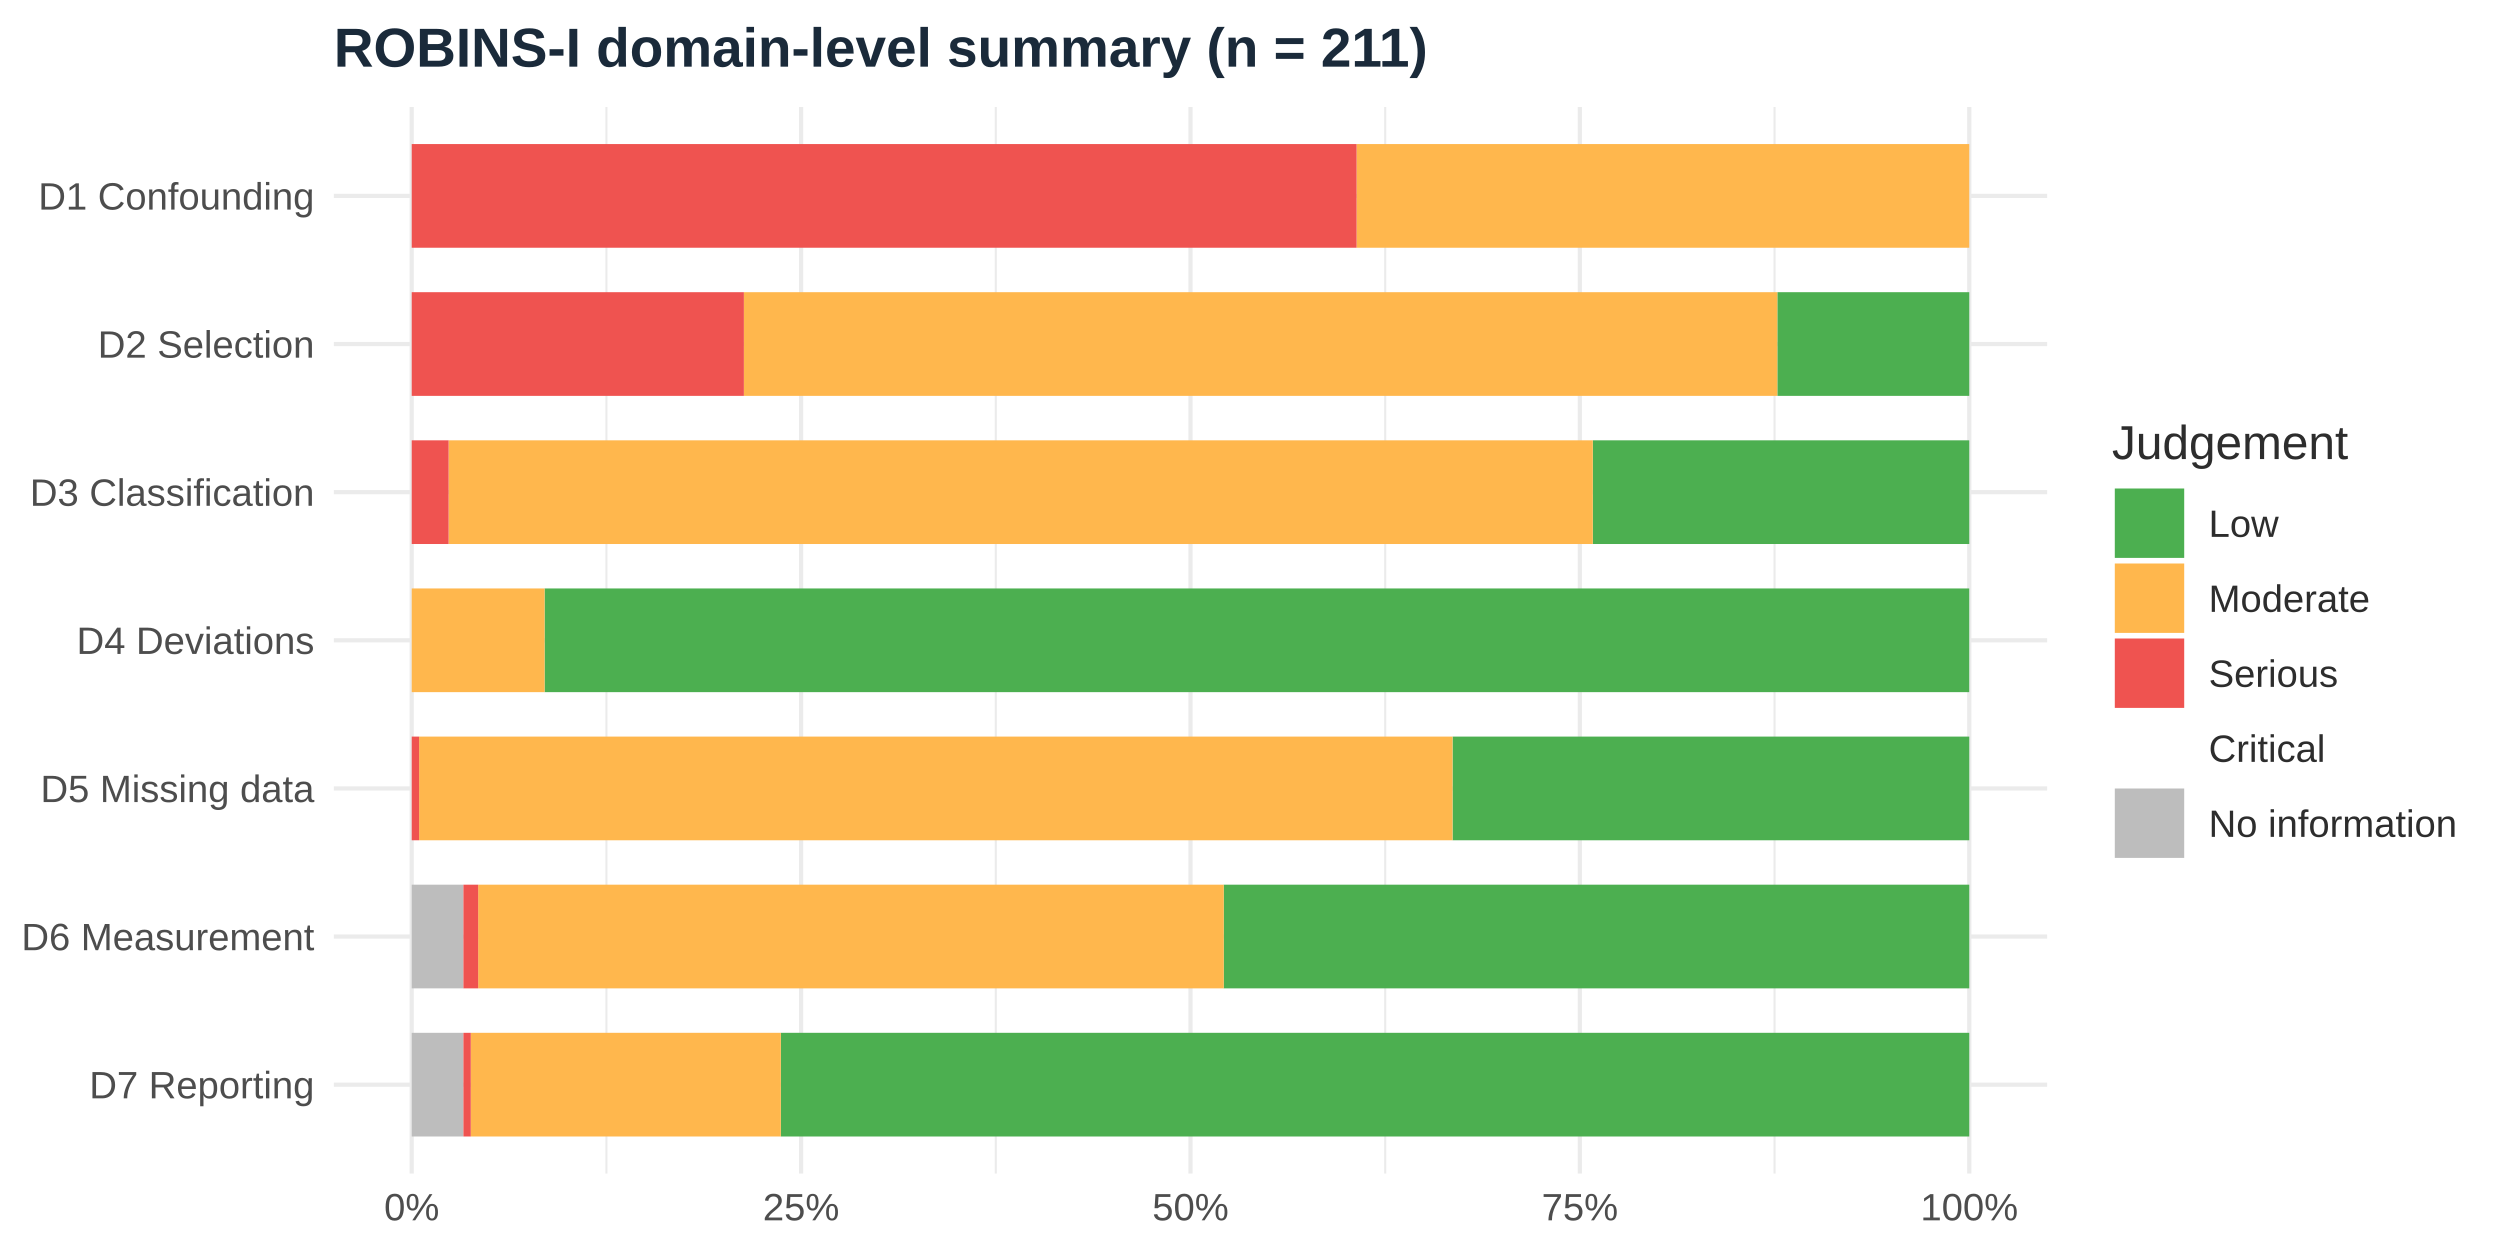
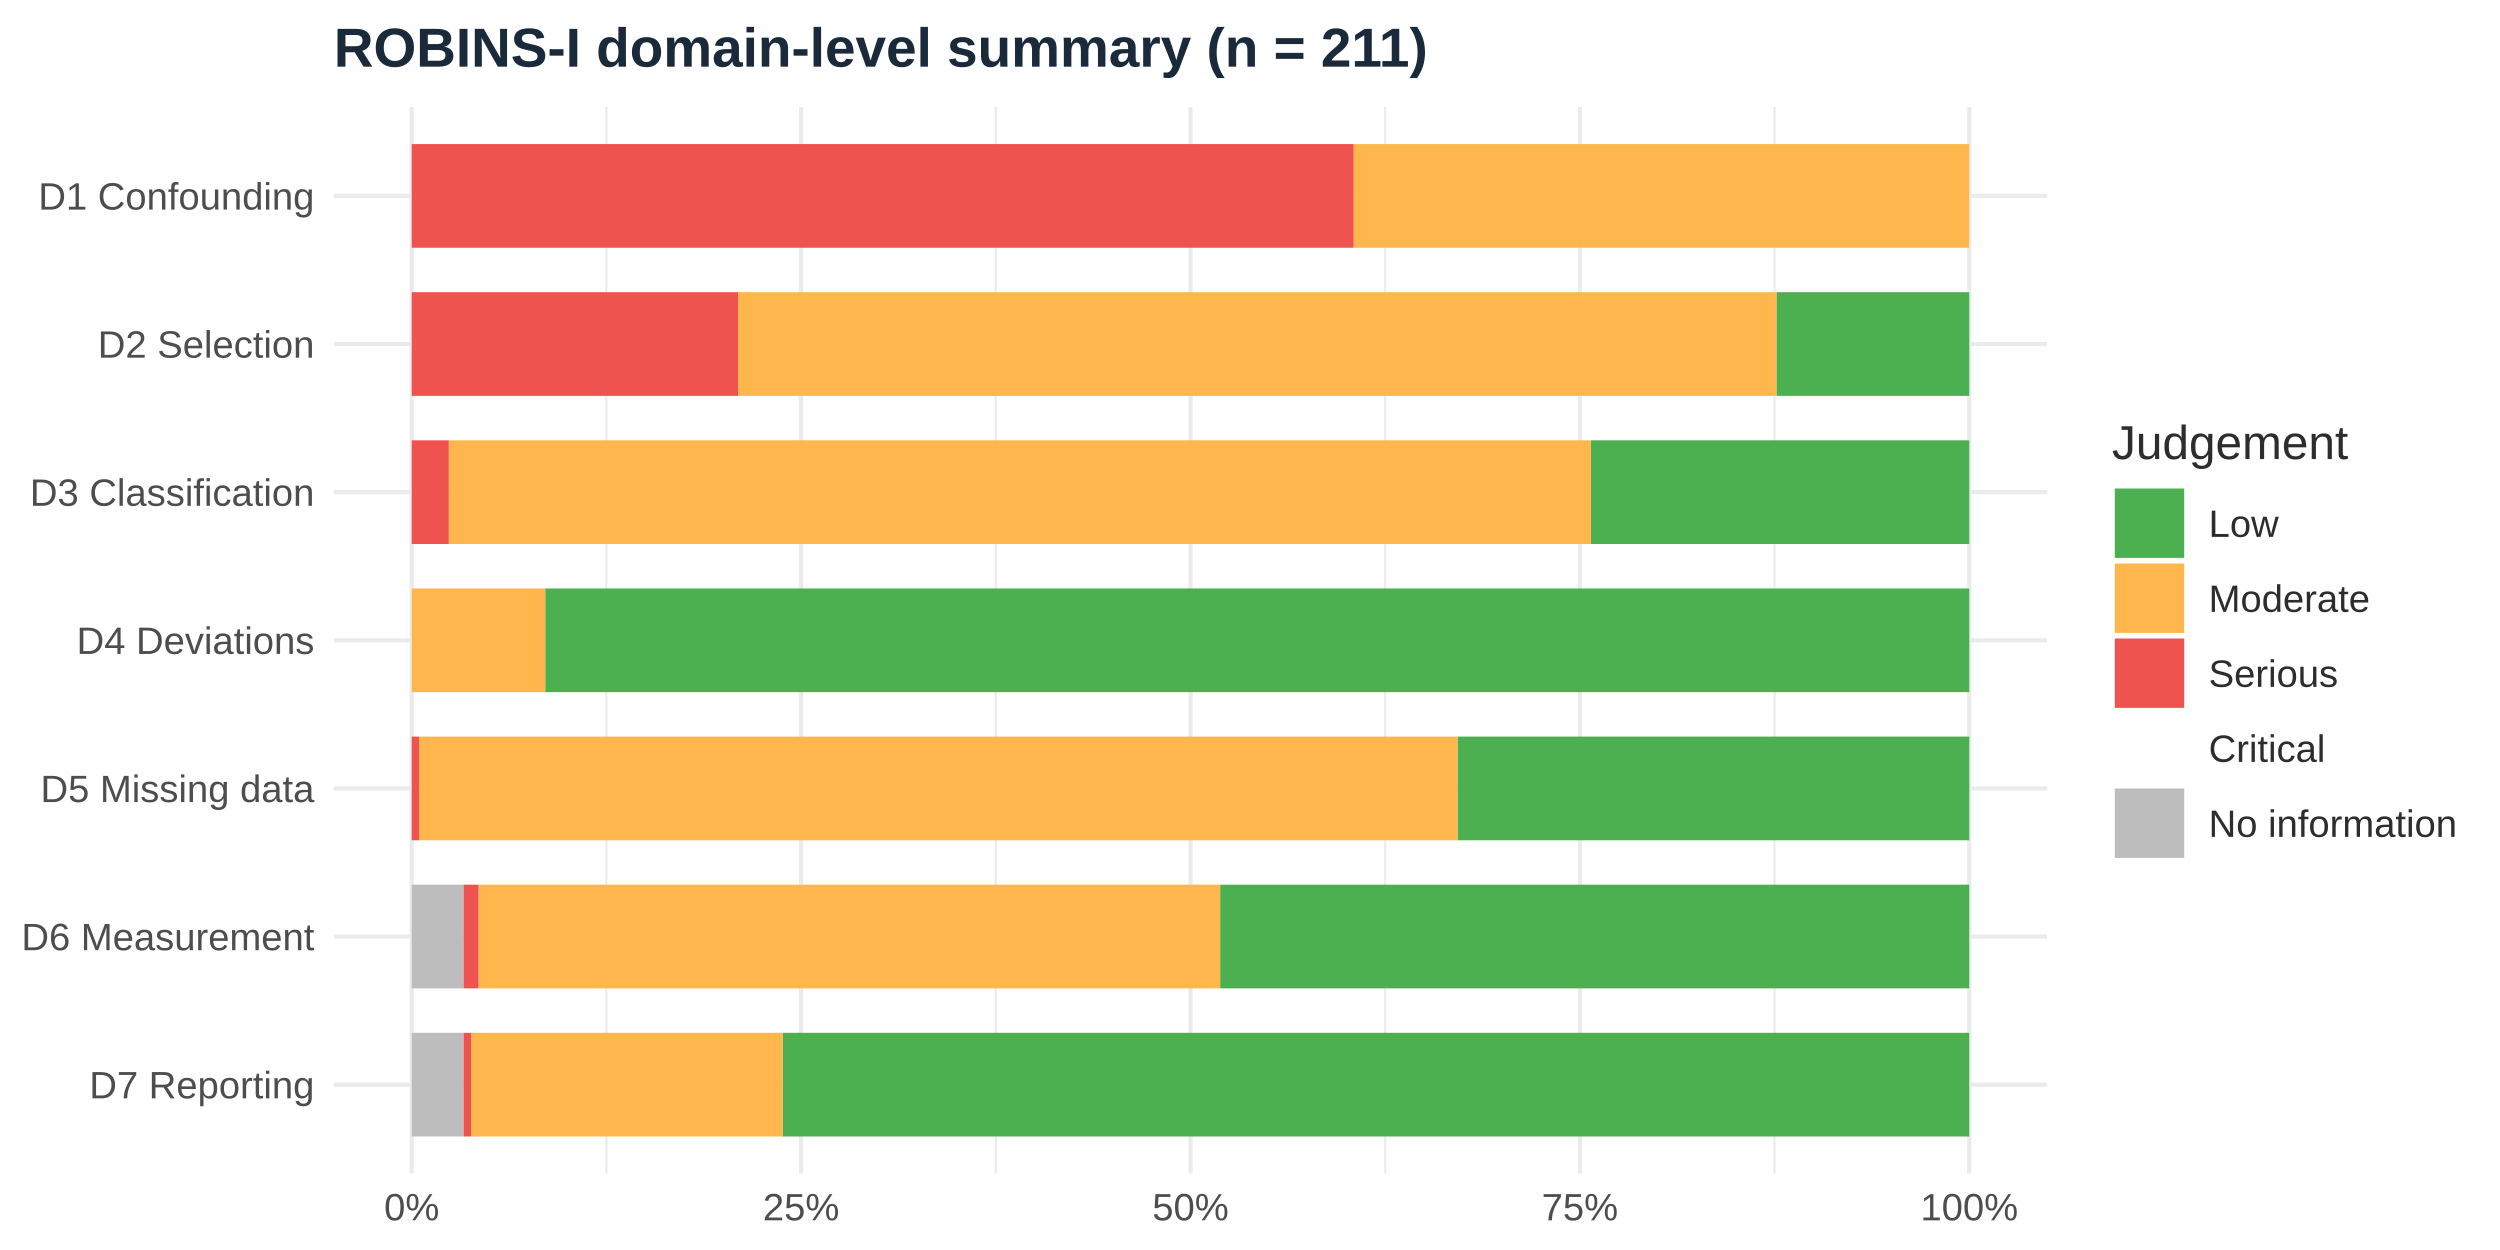
<svg xmlns="http://www.w3.org/2000/svg" width="576.00pt" height="288.00pt" viewBox="0 0 576.00 288.00">
  <g class="svglite">
    <defs>
      <style type="text/css">
    .svglite line, .svglite polyline, .svglite polygon, .svglite path, .svglite rect, .svglite circle {
      fill: none;
      stroke: #000000;
      stroke-linecap: round;
      stroke-linejoin: round;
      stroke-miterlimit: 10.00;
    }
    .svglite text {
      white-space: pre;
    }
    .svglite g.glyphgroup path {
      fill: inherit;
      stroke: none;
    }
  </style>
    </defs>
    <rect width="100%" height="100%" style="stroke: none; fill: #FFFFFF;" />
    <defs>
      <clipPath id="cpMC4wMHw1NzYuMDB8MC4wMHwyODguMDA=">
        <rect x="0.00" y="0.00" width="576.00" height="288.00" />
      </clipPath>
    </defs>
    <g clip-path="url(#cpMC4wMHw1NzYuMDB8MC4wMHwyODguMDA=)">
      <rect x="0.00" y="0.00" width="576.00" height="288.00" style="stroke-width: 0.97; stroke: none; fill: #FFFFFF;" />
    </g>
    <defs>
      <clipPath id="cpNzYuOTJ8NDcxLjY2fDI0LjY2fDI3MC4zOQ==">
        <rect x="76.92" y="24.66" width="394.74" height="245.73" />
      </clipPath>
    </defs>
    <g clip-path="url(#cpNzYuOTJ8NDcxLjY2fDI0LjY2fDI3MC4zOQ==)">
      <polyline points="139.72,270.39 139.72,24.66 " style="stroke-width: 0.48; stroke: #EBEBEB; stroke-linecap: butt;" />
      <polyline points="229.43,270.39 229.43,24.66 " style="stroke-width: 0.48; stroke: #EBEBEB; stroke-linecap: butt;" />
      <polyline points="319.15,270.39 319.15,24.66 " style="stroke-width: 0.48; stroke: #EBEBEB; stroke-linecap: butt;" />
      <polyline points="408.86,270.39 408.86,24.66 " style="stroke-width: 0.48; stroke: #EBEBEB; stroke-linecap: butt;" />
      <polyline points="76.92,249.91 471.66,249.91 " style="stroke-width: 0.97; stroke: #EBEBEB; stroke-linecap: butt;" />
      <polyline points="76.92,215.78 471.66,215.78 " style="stroke-width: 0.97; stroke: #EBEBEB; stroke-linecap: butt;" />
      <polyline points="76.92,181.65 471.66,181.65 " style="stroke-width: 0.97; stroke: #EBEBEB; stroke-linecap: butt;" />
      <polyline points="76.92,147.52 471.66,147.52 " style="stroke-width: 0.97; stroke: #EBEBEB; stroke-linecap: butt;" />
      <polyline points="76.92,113.39 471.66,113.39 " style="stroke-width: 0.97; stroke: #EBEBEB; stroke-linecap: butt;" />
      <polyline points="76.92,79.26 471.66,79.26 " style="stroke-width: 0.97; stroke: #EBEBEB; stroke-linecap: butt;" />
      <polyline points="76.92,45.14 471.66,45.14 " style="stroke-width: 0.97; stroke: #EBEBEB; stroke-linecap: butt;" />
      <polyline points="94.86,270.39 94.86,24.66 " style="stroke-width: 0.97; stroke: #EBEBEB; stroke-linecap: butt;" />
      <polyline points="184.57,270.39 184.57,24.66 " style="stroke-width: 0.97; stroke: #EBEBEB; stroke-linecap: butt;" />
      <polyline points="274.29,270.39 274.29,24.66 " style="stroke-width: 0.97; stroke: #EBEBEB; stroke-linecap: butt;" />
      <polyline points="364.00,270.39 364.00,24.66 " style="stroke-width: 0.97; stroke: #EBEBEB; stroke-linecap: butt;" />
      <polyline points="453.72,270.39 453.72,24.66 " style="stroke-width: 0.97; stroke: #EBEBEB; stroke-linecap: butt;" />
-       <rect x="312.56" y="33.19" width="141.16" height="23.89" style="stroke-width: 0.97; stroke: none; stroke-linecap: butt; stroke-linejoin: miter; fill: #FFB74D;" />
-       <rect x="94.86" y="33.19" width="217.70" height="23.89" style="stroke-width: 0.97; stroke: none; stroke-linecap: butt; stroke-linejoin: miter; fill: #EF5350;" />
-       <rect x="409.50" y="67.32" width="44.22" height="23.89" style="stroke-width: 0.97; stroke: none; stroke-linecap: butt; stroke-linejoin: miter; fill: #4CAF50;" />
-       <rect x="171.39" y="67.32" width="238.10" height="23.89" style="stroke-width: 0.97; stroke: none; stroke-linecap: butt; stroke-linejoin: miter; fill: #FFB74D;" />
-       <rect x="94.86" y="67.32" width="76.53" height="23.89" style="stroke-width: 0.97; stroke: none; stroke-linecap: butt; stroke-linejoin: miter; fill: #EF5350;" />
-       <rect x="366.98" y="101.45" width="86.74" height="23.89" style="stroke-width: 0.97; stroke: none; stroke-linecap: butt; stroke-linejoin: miter; fill: #4CAF50;" />
-       <rect x="103.36" y="101.45" width="263.62" height="23.89" style="stroke-width: 0.97; stroke: none; stroke-linecap: butt; stroke-linejoin: miter; fill: #FFB74D;" />
-       <rect x="94.86" y="101.45" width="8.50" height="23.89" style="stroke-width: 0.97; stroke: none; stroke-linecap: butt; stroke-linejoin: miter; fill: #EF5350;" />
-       <rect x="125.47" y="135.58" width="328.24" height="23.89" style="stroke-width: 0.97; stroke: none; stroke-linecap: butt; stroke-linejoin: miter; fill: #4CAF50;" />
-       <rect x="94.86" y="135.58" width="30.61" height="23.89" style="stroke-width: 0.97; stroke: none; stroke-linecap: butt; stroke-linejoin: miter; fill: #FFB74D;" />
-       <rect x="334.67" y="169.71" width="119.05" height="23.89" style="stroke-width: 0.97; stroke: none; stroke-linecap: butt; stroke-linejoin: miter; fill: #4CAF50;" />
-       <rect x="96.56" y="169.71" width="238.10" height="23.89" style="stroke-width: 0.97; stroke: none; stroke-linecap: butt; stroke-linejoin: miter; fill: #FFB74D;" />
-       <rect x="94.86" y="169.71" width="1.70" height="23.89" style="stroke-width: 0.97; stroke: none; stroke-linecap: butt; stroke-linejoin: miter; fill: #EF5350;" />
-       <rect x="94.86" y="203.83" width="11.91" height="23.89" style="stroke-width: 0.97; stroke: none; stroke-linecap: butt; stroke-linejoin: miter; fill: #BDBDBD;" />
-       <rect x="281.94" y="203.83" width="171.78" height="23.89" style="stroke-width: 0.97; stroke: none; stroke-linecap: butt; stroke-linejoin: miter; fill: #4CAF50;" />
-       <rect x="110.17" y="203.83" width="171.78" height="23.89" style="stroke-width: 0.97; stroke: none; stroke-linecap: butt; stroke-linejoin: miter; fill: #FFB74D;" />
-       <rect x="106.77" y="203.83" width="3.40" height="23.89" style="stroke-width: 0.97; stroke: none; stroke-linecap: butt; stroke-linejoin: miter; fill: #EF5350;" />
-       <rect x="94.86" y="237.96" width="11.91" height="23.89" style="stroke-width: 0.97; stroke: none; stroke-linecap: butt; stroke-linejoin: miter; fill: #BDBDBD;" />
-       <rect x="179.90" y="237.96" width="273.82" height="23.89" style="stroke-width: 0.97; stroke: none; stroke-linecap: butt; stroke-linejoin: miter; fill: #4CAF50;" />
-       <rect x="108.47" y="237.96" width="71.43" height="23.89" style="stroke-width: 0.97; stroke: none; stroke-linecap: butt; stroke-linejoin: miter; fill: #FFB74D;" />
-       <rect x="106.77" y="237.96" width="1.70" height="23.89" style="stroke-width: 0.97; stroke: none; stroke-linecap: butt; stroke-linejoin: miter; fill: #EF5350;" />
+       <rect x="311.88" y="33.19" width="141.83" height="23.89" style="stroke-width: 0.97; stroke: none; stroke-linecap: butt; stroke-linejoin: miter; fill: #FFB74D;" />
+       <rect x="94.86" y="33.19" width="217.02" height="23.89" style="stroke-width: 0.97; stroke: none; stroke-linecap: butt; stroke-linejoin: miter; fill: #EF5350;" />
+       <rect x="409.29" y="67.32" width="44.43" height="23.89" style="stroke-width: 0.97; stroke: none; stroke-linecap: butt; stroke-linejoin: miter; fill: #4CAF50;" />
+       <rect x="170.05" y="67.32" width="239.24" height="23.89" style="stroke-width: 0.97; stroke: none; stroke-linecap: butt; stroke-linejoin: miter; fill: #FFB74D;" />
+       <rect x="94.86" y="67.32" width="75.19" height="23.89" style="stroke-width: 0.97; stroke: none; stroke-linecap: butt; stroke-linejoin: miter; fill: #EF5350;" />
+       <rect x="366.57" y="101.45" width="87.15" height="23.89" style="stroke-width: 0.97; stroke: none; stroke-linecap: butt; stroke-linejoin: miter; fill: #4CAF50;" />
+       <rect x="103.40" y="101.45" width="263.16" height="23.89" style="stroke-width: 0.97; stroke: none; stroke-linecap: butt; stroke-linejoin: miter; fill: #FFB74D;" />
+       <rect x="94.86" y="101.45" width="8.54" height="23.89" style="stroke-width: 0.97; stroke: none; stroke-linecap: butt; stroke-linejoin: miter; fill: #EF5350;" />
+       <rect x="125.62" y="135.58" width="328.10" height="23.89" style="stroke-width: 0.97; stroke: none; stroke-linecap: butt; stroke-linejoin: miter; fill: #4CAF50;" />
+       <rect x="94.86" y="135.58" width="30.76" height="23.89" style="stroke-width: 0.97; stroke: none; stroke-linecap: butt; stroke-linejoin: miter; fill: #FFB74D;" />
+       <rect x="335.81" y="169.71" width="117.91" height="23.89" style="stroke-width: 0.97; stroke: none; stroke-linecap: butt; stroke-linejoin: miter; fill: #4CAF50;" />
+       <rect x="96.57" y="169.71" width="239.24" height="23.89" style="stroke-width: 0.97; stroke: none; stroke-linecap: butt; stroke-linejoin: miter; fill: #FFB74D;" />
+       <rect x="94.86" y="169.71" width="1.71" height="23.89" style="stroke-width: 0.97; stroke: none; stroke-linecap: butt; stroke-linejoin: miter; fill: #EF5350;" />
+       <rect x="94.86" y="203.83" width="11.96" height="23.89" style="stroke-width: 0.97; stroke: none; stroke-linecap: butt; stroke-linejoin: miter; fill: #BDBDBD;" />
+       <rect x="281.12" y="203.83" width="172.59" height="23.89" style="stroke-width: 0.97; stroke: none; stroke-linecap: butt; stroke-linejoin: miter; fill: #4CAF50;" />
+       <rect x="110.24" y="203.83" width="170.88" height="23.89" style="stroke-width: 0.97; stroke: none; stroke-linecap: butt; stroke-linejoin: miter; fill: #FFB74D;" />
+       <rect x="106.82" y="203.83" width="3.42" height="23.89" style="stroke-width: 0.97; stroke: none; stroke-linecap: butt; stroke-linejoin: miter; fill: #EF5350;" />
+       <rect x="94.86" y="237.96" width="11.96" height="23.89" style="stroke-width: 0.97; stroke: none; stroke-linecap: butt; stroke-linejoin: miter; fill: #BDBDBD;" />
+       <rect x="180.30" y="237.96" width="273.41" height="23.89" style="stroke-width: 0.97; stroke: none; stroke-linecap: butt; stroke-linejoin: miter; fill: #4CAF50;" />
+       <rect x="108.53" y="237.96" width="71.77" height="23.89" style="stroke-width: 0.97; stroke: none; stroke-linecap: butt; stroke-linejoin: miter; fill: #FFB74D;" />
+       <rect x="106.82" y="237.96" width="1.71" height="23.89" style="stroke-width: 0.97; stroke: none; stroke-linecap: butt; stroke-linejoin: miter; fill: #EF5350;" />
    </g>
    <g clip-path="url(#cpMC4wMHw1NzYuMDB8MC4wMHwyODguMDA=)">
      <text x="72.43" y="253.06" text-anchor="end" style="font-size: 8.80px;fill: #4D4D4D; font-family: &quot;Arial&quot;;" textLength="51.81px" lengthAdjust="spacingAndGlyphs">D7 Reporting</text>
      <text x="72.43" y="218.93" text-anchor="end" style="font-size: 8.80px;fill: #4D4D4D; font-family: &quot;Arial&quot;;" textLength="67.45px" lengthAdjust="spacingAndGlyphs">D6 Measurement</text>
      <text x="72.43" y="184.80" text-anchor="end" style="font-size: 8.80px;fill: #4D4D4D; font-family: &quot;Arial&quot;;" textLength="63.06px" lengthAdjust="spacingAndGlyphs">D5 Missing data</text>
      <text x="72.43" y="150.67" text-anchor="end" style="font-size: 8.80px;fill: #4D4D4D; font-family: &quot;Arial&quot;;" textLength="54.77px" lengthAdjust="spacingAndGlyphs">D4 Deviations</text>
      <text x="72.43" y="116.54" text-anchor="end" style="font-size: 8.80px;fill: #4D4D4D; font-family: &quot;Arial&quot;;" textLength="65.52px" lengthAdjust="spacingAndGlyphs">D3 Classification</text>
      <text x="72.43" y="82.41" text-anchor="end" style="font-size: 8.80px;fill: #4D4D4D; font-family: &quot;Arial&quot;;" textLength="49.88px" lengthAdjust="spacingAndGlyphs">D2 Selection</text>
      <text x="72.43" y="48.29" text-anchor="end" style="font-size: 8.80px;fill: #4D4D4D; font-family: &quot;Arial&quot;;" textLength="63.56px" lengthAdjust="spacingAndGlyphs">D1 Confounding</text>
      <text x="94.86" y="281.17" text-anchor="middle" style="font-size: 8.80px;fill: #4D4D4D; font-family: &quot;Arial&quot;;" textLength="12.72px" lengthAdjust="spacingAndGlyphs">0%</text>
      <text x="184.57" y="281.17" text-anchor="middle" style="font-size: 8.80px;fill: #4D4D4D; font-family: &quot;Arial&quot;;" textLength="17.61px" lengthAdjust="spacingAndGlyphs">25%</text>
      <text x="274.29" y="281.17" text-anchor="middle" style="font-size: 8.80px;fill: #4D4D4D; font-family: &quot;Arial&quot;;" textLength="17.61px" lengthAdjust="spacingAndGlyphs">50%</text>
      <text x="364.00" y="281.17" text-anchor="middle" style="font-size: 8.80px;fill: #4D4D4D; font-family: &quot;Arial&quot;;" textLength="17.61px" lengthAdjust="spacingAndGlyphs">75%</text>
      <text x="453.72" y="281.17" text-anchor="middle" style="font-size: 8.80px;fill: #4D4D4D; font-family: &quot;Arial&quot;;" textLength="22.50px" lengthAdjust="spacingAndGlyphs">100%</text>
      <text x="486.60" y="105.77" style="font-size: 11.00px;fill: #2D2D2D; font-family: &quot;Arial&quot;;" textLength="54.47px" lengthAdjust="spacingAndGlyphs">Judgement</text>
      <rect x="487.25" y="112.55" width="15.99" height="15.99" style="stroke-width: 0.97; stroke: none; stroke-linecap: butt; stroke-linejoin: miter; fill: #4CAF50;" />
      <rect x="487.25" y="129.83" width="15.99" height="15.99" style="stroke-width: 0.97; stroke: none; stroke-linecap: butt; stroke-linejoin: miter; fill: #FFB74D;" />
      <rect x="487.25" y="147.11" width="15.99" height="15.99" style="stroke-width: 0.97; stroke: none; stroke-linecap: butt; stroke-linejoin: miter; fill: #EF5350;" />
      <rect x="487.25" y="181.67" width="15.99" height="15.99" style="stroke-width: 0.97; stroke: none; stroke-linecap: butt; stroke-linejoin: miter; fill: #BDBDBD;" />
      <text x="508.87" y="123.70" style="font-size: 8.80px;fill: #2D2D2D; font-family: &quot;Arial&quot;;" textLength="16.14px" lengthAdjust="spacingAndGlyphs">Low</text>
      <text x="508.87" y="140.98" style="font-size: 8.80px;fill: #2D2D2D; font-family: &quot;Arial&quot;;" textLength="37.14px" lengthAdjust="spacingAndGlyphs">Moderate</text>
      <text x="508.87" y="158.26" style="font-size: 8.80px;fill: #2D2D2D; font-family: &quot;Arial&quot;;" textLength="29.83px" lengthAdjust="spacingAndGlyphs">Serious</text>
      <text x="508.87" y="175.54" style="font-size: 8.80px;fill: #2D2D2D; font-family: &quot;Arial&quot;;" textLength="26.88px" lengthAdjust="spacingAndGlyphs">Critical</text>
      <text x="508.87" y="192.82" style="font-size: 8.80px;fill: #2D2D2D; font-family: &quot;Arial&quot;;" textLength="57.17px" lengthAdjust="spacingAndGlyphs">No information</text>
      <text x="76.92" y="15.36" style="font-size: 12.65px; font-weight: bold;fill: #1A2A3A; font-family: &quot;Arial&quot;;" textLength="251.81px" lengthAdjust="spacingAndGlyphs">ROBINS-I domain-level summary (n = 211)</text>
    </g>
  </g>
</svg>
